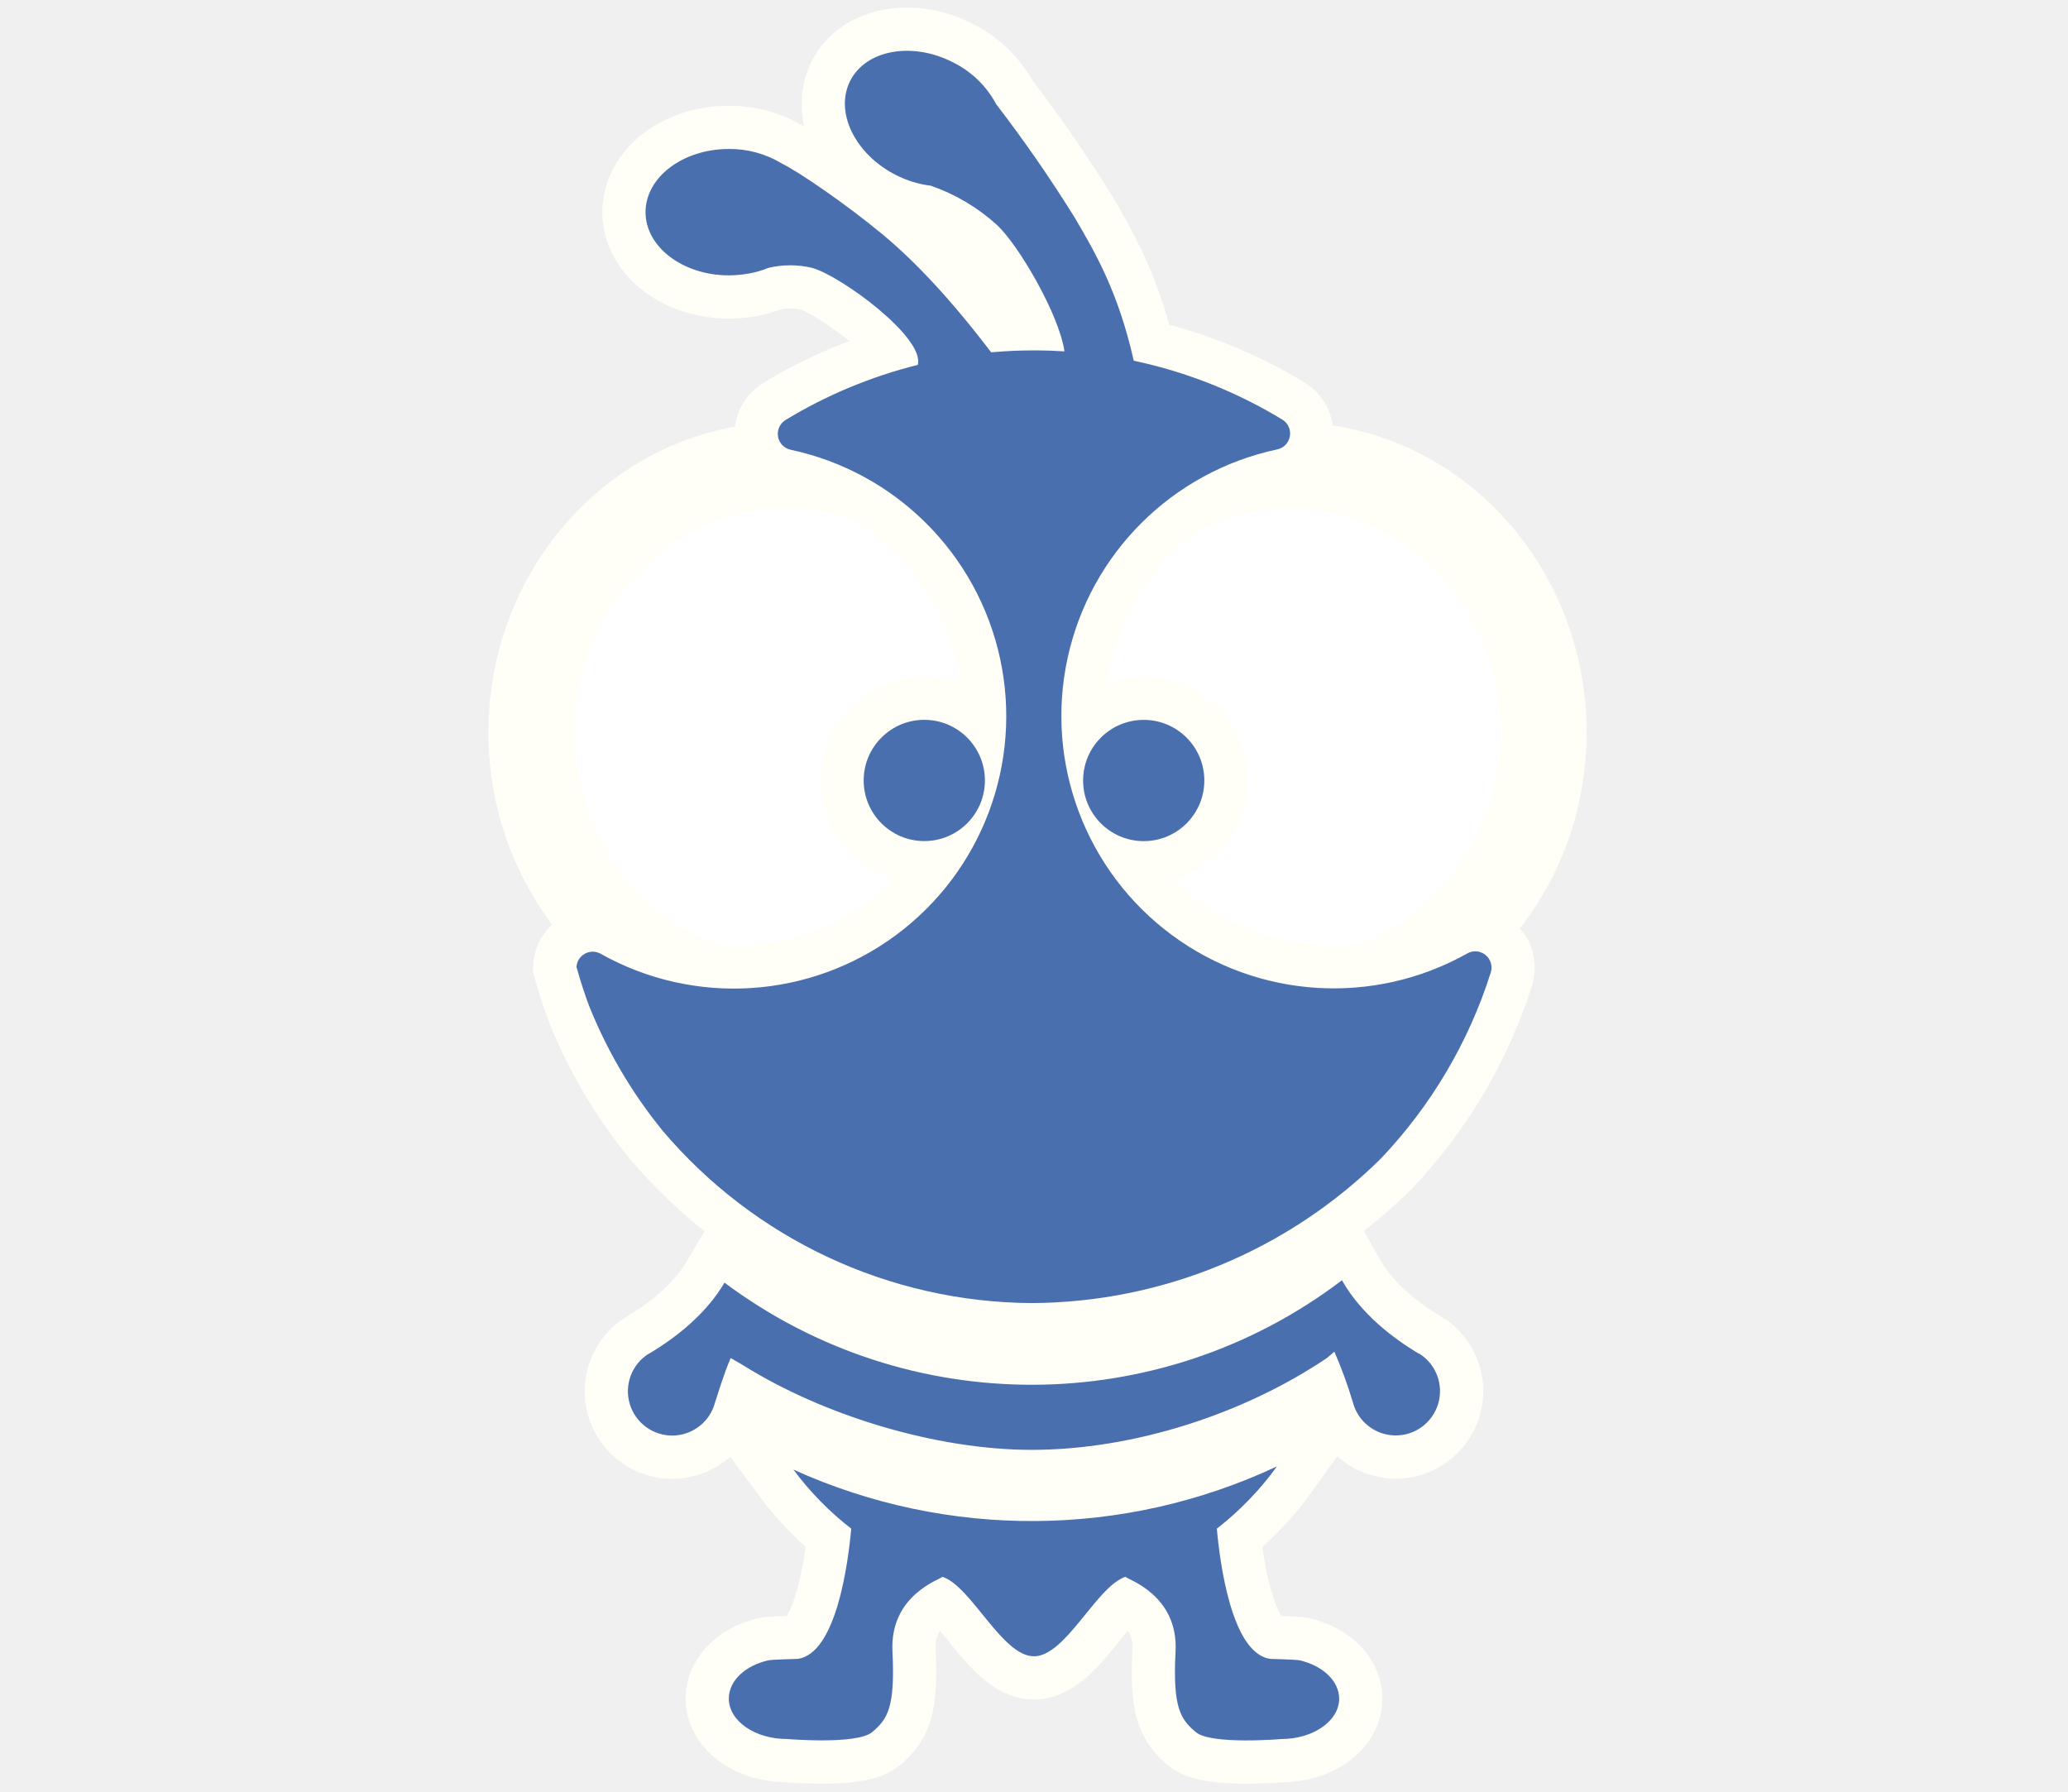
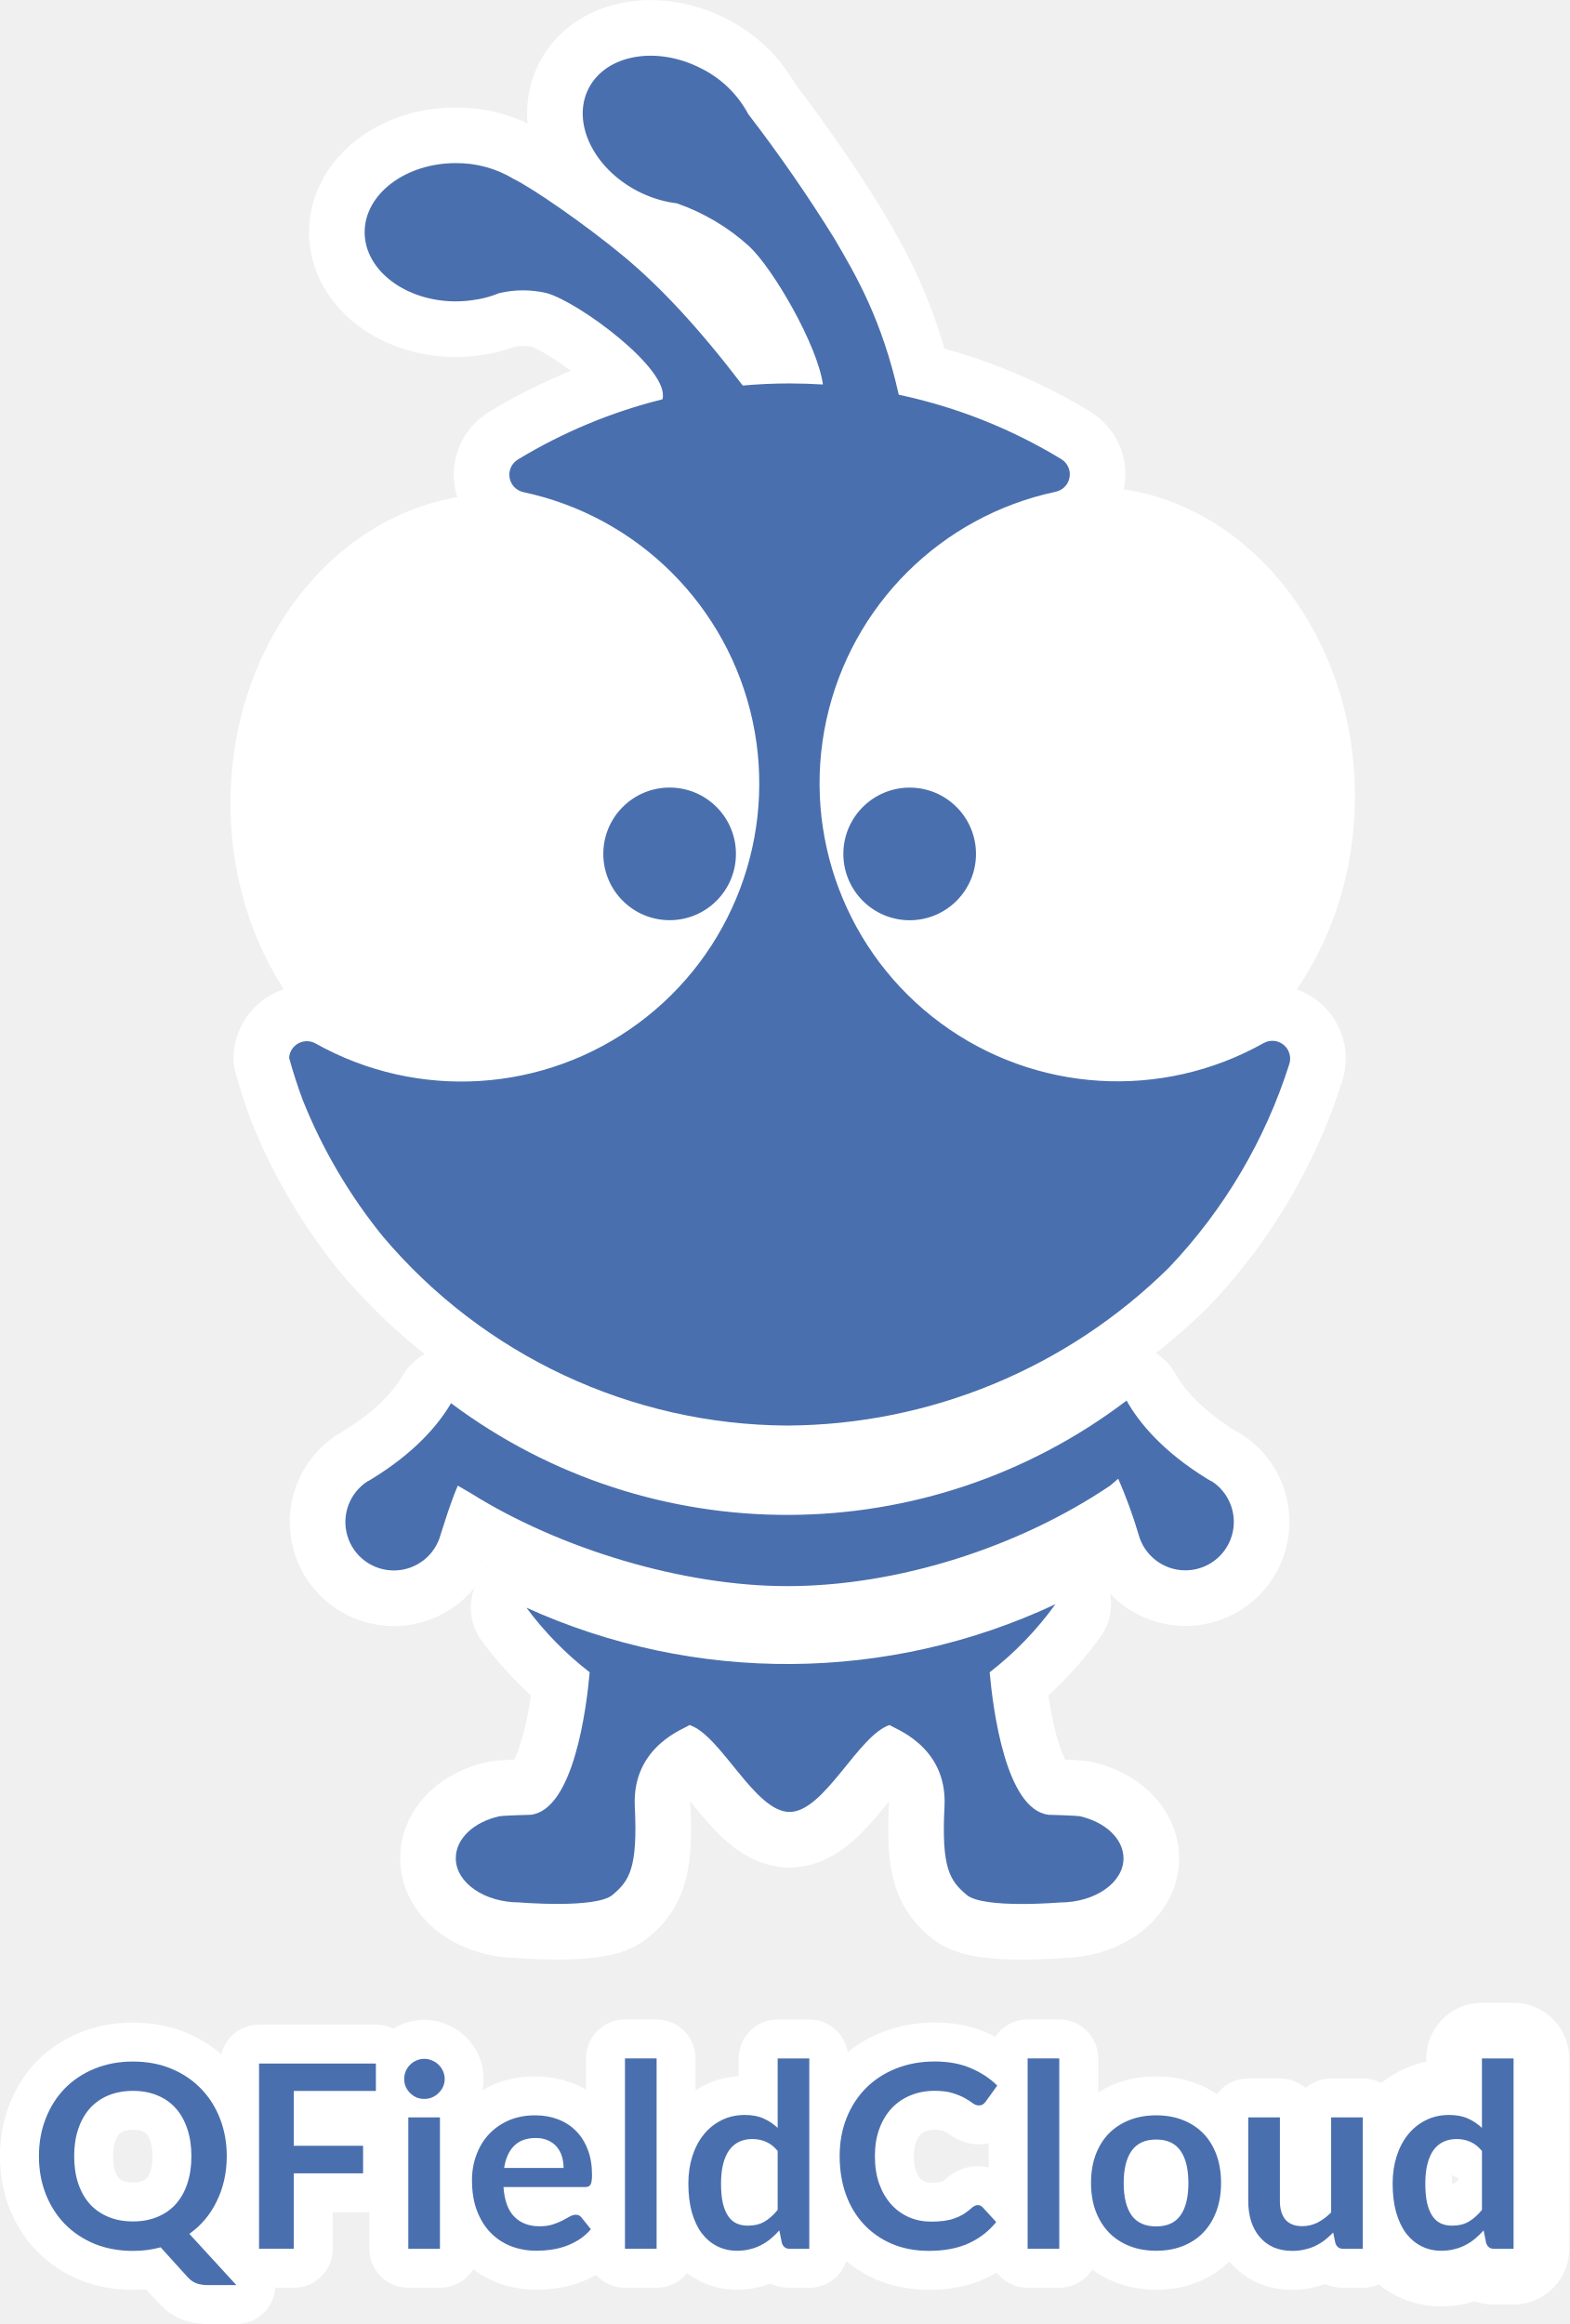
- <svg xmlns="http://www.w3.org/2000/svg" id="Ebene_1" data-name="Ebene 1" viewBox="0 0 406.677 352.192" version="1.1" width="406.677" height="352.192">
-   <defs id="defs4">
-     <style id="style2">.cls-1{fill:#fff;}.cls-2{font-size:46.06px;font-family:Lato-Bold, Lato;font-weight:700;letter-spacing:0.02em;}.cls-2,.cls-3{fill:#4a6fae;}</style>
+ <svg xmlns="http://www.w3.org/2000/svg" width="282.07" height="417.73" data-name="Ebene 1" version="1.1" viewBox="0 0 282.07 417.73" xml:space="preserve">
+   <defs>
+     <style>.cls-1{fill:#fff;}.cls-2{font-size:46.06px;font-family:Lato-Bold, Lato;font-weight:700;letter-spacing:0.02em;}.cls-2,.cls-3{fill:#4a6fae;}</style>
+     <style>.cls-1{fill:#fff;}.cls-2{font-size:46.06px;font-family:Lato-Bold, Lato;font-weight:700;letter-spacing:0.02em;}.cls-2,.cls-3{fill:#4a6fae;}</style>
  </defs>
-   <ellipse style="opacity:1;fill:#ffffff;stroke:#fffff8;stroke-width:17;stroke-linecap:round;stroke-linejoin:round;stroke-miterlimit:4;stroke-dasharray:none;stroke-opacity:1" id="path867-6" cx="253.65" cy="144.009" rx="49.857" ry="52.49" />
-   <ellipse style="opacity:1;fill:#ffffff;stroke:#fffff8;stroke-width:17;stroke-linecap:round;stroke-linejoin:round;stroke-miterlimit:4;stroke-dasharray:none;stroke-opacity:1" id="path867" cx="154.412" cy="144.009" rx="49.857" ry="52.49" />
-   <g id="g853-3" transform="translate(-85.99523,-43.27674)" style="fill:none;stroke:#fffff8;stroke-opacity:1;stroke-width:17;stroke-miterlimit:4;stroke-dasharray:none">
-     <path class="cls-3" d="m 291.36,249.43 a 11.92,11.92 0 1 0 -11.91,11.91 11.92,11.92 0 0 0 11.91,-11.91 z" transform="translate(-11.68,-52.69)" id="path10-6" style="fill:none;stroke:#fffff8;stroke-opacity:1;stroke-width:17;stroke-miterlimit:4;stroke-dasharray:none" />
-     <path class="cls-3" d="m 310.67,249.43 a 11.92,11.92 0 1 0 11.92,-11.92 11.92,11.92 0 0 0 -11.92,11.92 z" transform="translate(-11.68,-52.69)" id="path12-7" style="fill:none;stroke:#fffff8;stroke-opacity:1;stroke-width:17;stroke-miterlimit:4;stroke-dasharray:none" />
-     <path class="cls-3" d="m 213.49,293.66 a 94.53,94.53 0 0 0 14.4,24.52 95.82,95.82 0 0 0 72.67,34 98.34,98.34 0 0 0 68.63,-28.38 94.44,94.44 0 0 0 21.65,-36.62 3.2,3.2 0 0 0 -4.62,-3.75 53.57,53.57 0 1 1 -37.37,-99.1 3.2,3.2 0 0 0 1,-5.86 93.5,93.5 0 0 0 -29.22,-11.58 c -3,-13.37 -7.53,-21.21 -11.6,-28.12 a 270.52,270.52 0 0 0 -15.44,-22.3 19.34,19.34 0 0 0 -8.47,-8.23 c -8,-4.12 -17.1,-2.52 -20.23,3.58 -3.13,6.1 0.85,14.39 8.89,18.52 0.47,0.24 0.94,0.46 1.42,0.66 v 0 a 20.41,20.41 0 0 0 5.52,1.48 37.81,37.81 0 0 1 13,7.71 c 4.28,3.96 12.28,17.71 13.28,24.86 -2,-0.12 -4,-0.19 -6,-0.19 q -4.23,0 -8.41,0.38 c -8,-10.49 -14.87,-17.78 -21.31,-23.15 -7,-5.81 -16.45,-12.32 -19.9,-14 v 0 a 19.68,19.68 0 0 0 -10.4,-2.83 c -9,0 -16.36,5.56 -16.36,12.42 0,6.86 7.38,12.43 16.38,12.43 a 22,22 0 0 0 3.94,-0.37 v 0 H 245 a 19,19 0 0 0 3.8,-1.11 18.56,18.56 0 0 1 8.56,0 c 5.64,1.55 22.23,13.7 20.8,19.08 a 93.75,93.75 0 0 0 -26,10.83 3.2,3.2 0 0 0 1,5.86 53.56,53.56 0 1 1 -37.36,99.1 3.2,3.2 0 0 0 -4.76,2.58 q 1.06,3.84 2.45,7.58 z" transform="translate(-11.68,-52.69)" id="path14-5" style="fill:none;stroke:#fffff8;stroke-opacity:1;stroke-width:17;stroke-miterlimit:4;stroke-dasharray:none" />
-     <path class="cls-3" d="m 353.21,422.41 c -0.92,-0.15 -5.66,-0.27 -5.66,-0.27 -7.7,-0.93 -10,-19.08 -10.58,-25.61 a 59.64,59.64 0 0 0 11.82,-12.24 113.56,113.56 0 0 1 -95.09,0.63 59.55,59.55 0 0 0 11.37,11.61 c -0.58,6.53 -2.89,24.68 -10.59,25.61 0,0 -4.74,0.12 -5.65,0.27 -4.55,1 -7.83,4 -7.83,7.53 0,4.39 5.11,7.95 11.42,7.95 0,0 13.77,1.17 16.76,-1.35 2.99,-2.52 4.55,-4.73 4,-15.87 -0.55,-11.14 9.5,-14.18 9.82,-14.67 5.68,1.83 11.73,15.63 18,15.63 6.27,0 12.33,-13.8 18,-15.63 0.33,0.5 10.43,3.54 9.85,14.68 -0.58,11.14 1,13.35 4,15.87 3,2.52 16.77,1.35 16.77,1.35 6.3,0 11.41,-3.56 11.41,-7.95 -0.03,-3.52 -3.28,-6.5 -7.82,-7.54 z" transform="translate(-11.68,-52.69)" id="path16-3" style="fill:none;stroke:#fffff8;stroke-opacity:1;stroke-width:17;stroke-miterlimit:4;stroke-dasharray:none" />
-     <path class="cls-3" d="m 376.8,362.16 v 0 h -0.05 a 3.65,3.65 0 0 0 -0.54,-0.32 c -8.18,-5 -12.43,-10.24 -14.63,-14.15 a 100.89,100.89 0 0 1 -121.43,0.47 c -2.27,3.86 -6.5,8.9 -14.36,13.68 a 5.09,5.09 0 0 0 -0.54,0.32 h -0.05 v 0 a 8.71,8.71 0 1 0 13.08,9.6 c 0.76,-2.33 1.71,-5.55 3.08,-8.78 l 2.33,1.35 c 15.94,10 38.13,16.71 56.87,16.71 19.93,0 41.66,-7 58.09,-18.08 l 1.43,-1.23 a 88,88 0 0 1 3.65,10 8.71,8.71 0 1 0 13.07,-9.6 z" transform="translate(-11.68,-52.69)" id="path18-5" style="fill:none;stroke:#fffff8;stroke-opacity:1;stroke-width:17;stroke-miterlimit:4;stroke-dasharray:none" />
+   <ellipse cx="89.214" cy="144.39" rx="47.786" ry="55.618" fill="#fff" />
+   <ellipse cx="195.77" cy="143.1" rx="47.786" ry="55.618" fill="#fff" />
+   <g fill="none" stroke="#fff" stroke-linecap="round" stroke-linejoin="round">
+     <g stroke-width="14">
+       <path d="m40.762 387.57q0 2.234-0.461 4.284-0.461 2.027-1.336 3.8-0.852 1.773-2.096 3.27-1.244 1.474-2.833 2.602l8.452 9.212h-5.113q-1.105 0-2.004-0.299-0.875-0.299-1.612-1.105l-4.882-5.389q-1.175 0.322-2.418 0.484-1.221 0.161-2.556 0.161-3.777 0-6.909-1.267-3.109-1.29-5.343-3.57-2.211-2.28-3.432-5.389-1.221-3.132-1.221-6.794t1.221-6.771q1.221-3.132 3.432-5.412 2.234-2.28 5.343-3.547 3.132-1.29 6.909-1.29 3.777 0 6.886 1.29t5.32 3.57q2.211 2.257 3.432 5.389 1.221 3.109 1.221 6.771zm-6.356 0q0-2.741-0.737-4.905-0.714-2.188-2.073-3.708t-3.316-2.326q-1.935-0.806-4.376-0.806t-4.399 0.806q-1.958 0.806-3.339 2.326-1.359 1.52-2.096 3.708-0.737 2.165-0.737 4.905t0.737 4.928q0.737 2.165 2.096 3.685 1.382 1.497 3.339 2.303 1.958 0.806 4.399 0.806t4.376-0.806q1.958-0.806 3.316-2.303 1.359-1.52 2.073-3.685 0.737-2.188 0.737-4.928z" />
+       <path d="m67.569 370.92v4.928h-14.762v9.857h12.459v4.951h-12.459v13.565h-6.241v-33.301z" />
+       <path d="m79.084 380.59v23.629h-5.688v-23.629zm0.852-6.886q0 0.737-0.299 1.382t-0.806 1.129q-0.484 0.484-1.151 0.783-0.668 0.276-1.428 0.276-0.737 0-1.405-0.276-0.645-0.299-1.129-0.783t-0.783-1.129q-0.276-0.645-0.276-1.382 0-0.76 0.276-1.428 0.299-0.668 0.783-1.151t1.129-0.76q0.668-0.299 1.405-0.299 0.76 0 1.428 0.299 0.668 0.276 1.151 0.76 0.507 0.484 0.806 1.151t0.299 1.428z" />
+       <path d="m96.195 380.22q2.234 0 4.099 0.714 1.889 0.714 3.247 2.096 1.359 1.359 2.119 3.362 0.76 1.981 0.76 4.537 0 0.645-0.069 1.082-0.046 0.415-0.207 0.668-0.138 0.23-0.392 0.345-0.253 0.092-0.645 0.092h-14.601q0.253 3.639 1.958 5.343t4.514 1.704q1.382 0 2.372-0.322 1.013-0.322 1.75-0.714 0.76-0.392 1.313-0.714 0.576-0.322 1.105-0.322 0.345 0 0.599 0.138t0.438 0.392l1.658 2.073q-0.944 1.105-2.119 1.865-1.175 0.737-2.464 1.198-1.267 0.438-2.602 0.622-1.313 0.184-2.556 0.184-2.464 0-4.583-0.806-2.119-0.829-3.685-2.418-1.566-1.612-2.464-3.961-0.898-2.372-0.898-5.481 0-2.418 0.783-4.537 0.783-2.142 2.234-3.708 1.474-1.589 3.57-2.51 2.119-0.921 4.767-0.921zm0.115 4.076q-2.487 0-3.892 1.405t-1.796 3.984h10.686q0-1.105-0.299-2.073-0.299-0.99-0.921-1.727-0.622-0.737-1.566-1.151-0.944-0.438-2.211-0.438z" />
+       <path d="m118.03 369.99v34.223h-5.688v-34.223z" />
+       <path d="m142 404.22q-1.105 0-1.451-1.036l-0.461-2.28q-0.737 0.829-1.543 1.497t-1.75 1.151q-0.921 0.484-2.004 0.737-1.059 0.276-2.303 0.276-1.935 0-3.547-0.806t-2.787-2.326q-1.151-1.543-1.796-3.8-0.622-2.257-0.622-5.159 0-2.625 0.714-4.882t2.05-3.915 3.201-2.579q1.865-0.944 4.191-0.944 1.981 0 3.385 0.645 1.405 0.622 2.51 1.681v-12.482h5.688v34.223zm-7.577-4.168q1.773 0 3.017-0.737t2.349-2.096v-10.594q-0.967-1.175-2.119-1.658-1.129-0.484-2.441-0.484-1.29 0-2.349 0.484-1.036 0.484-1.773 1.474-0.714 0.967-1.105 2.487-0.392 1.497-0.392 3.547 0 2.073 0.322 3.524 0.345 1.428 0.967 2.349 0.622 0.898 1.52 1.313 0.898 0.392 2.004 0.392z" />
+       <path d="m175.76 396.36q0.507 0 0.875 0.392l2.441 2.648q-2.027 2.51-4.997 3.846-2.948 1.336-7.093 1.336-3.708 0-6.679-1.267-2.948-1.267-5.044-3.524t-3.224-5.389q-1.105-3.132-1.105-6.84 0-3.754 1.244-6.863 1.244-3.132 3.501-5.389t5.389-3.501q3.155-1.267 6.955-1.267 3.708 0 6.471 1.198 2.787 1.175 4.767 3.132l-2.073 2.879q-0.184 0.276-0.484 0.484-0.276 0.207-0.783 0.207-0.53 0-1.082-0.415t-1.405-0.898-2.165-0.898q-1.29-0.415-3.293-0.415-2.349 0-4.33 0.829-1.958 0.806-3.385 2.326-1.405 1.52-2.211 3.708-0.783 2.165-0.783 4.882 0 2.81 0.783 4.997 0.806 2.188 2.165 3.685t3.201 2.303q1.842 0.783 3.961 0.783 1.267 0 2.28-0.138 1.036-0.138 1.889-0.438 0.875-0.299 1.635-0.76 0.783-0.484 1.543-1.175 0.23-0.207 0.484-0.322 0.253-0.138 0.553-0.138z" />
+       <path d="m190.41 369.99v34.223h-5.688v-34.223z" />
+       <path d="m207.84 380.22q2.648 0 4.79 0.852 2.165 0.852 3.685 2.418t2.349 3.823 0.829 5.044q0 2.81-0.829 5.067t-2.349 3.846-3.685 2.441q-2.142 0.852-4.79 0.852t-4.813-0.852-3.708-2.441q-1.52-1.589-2.372-3.846-0.829-2.257-0.829-5.067 0-2.787 0.829-5.044 0.852-2.257 2.372-3.823 1.543-1.566 3.708-2.418t4.813-0.852zm0 19.967q2.948 0 4.353-1.981 1.428-1.981 1.428-5.804t-1.428-5.827q-1.405-2.004-4.353-2.004-2.994 0-4.422 2.027-1.428 2.004-1.428 5.804t1.428 5.804q1.428 1.981 4.422 1.981z" />
+       <path d="m230.07 380.59v15.016q0 2.165 0.99 3.362 1.013 1.175 3.017 1.175 1.474 0 2.764-0.645 1.29-0.668 2.441-1.819v-17.088h5.688v23.629h-3.478q-1.105 0-1.451-1.036l-0.392-1.889q-0.737 0.737-1.52 1.359-0.783 0.599-1.681 1.036-0.875 0.415-1.911 0.645-1.013 0.253-2.188 0.253-1.935 0-3.432-0.645-1.474-0.668-2.487-1.865t-1.543-2.833q-0.507-1.658-0.507-3.639v-15.016z" />
+     </g>
+     <path d="m268.6 404.22q-1.105 0-1.451-1.036l-0.461-2.28q-0.737 0.829-1.543 1.497t-1.75 1.151q-0.921 0.484-2.004 0.737-1.059 0.276-2.303 0.276-1.935 0-3.547-0.806t-2.787-2.326q-1.151-1.543-1.796-3.8-0.622-2.257-0.622-5.159 0-2.625 0.714-4.882t2.05-3.915 3.201-2.579q1.865-0.944 4.191-0.944 1.981 0 3.385 0.645 1.405 0.622 2.51 1.681v-12.482h5.688v34.223zm-7.577-4.168q1.773 0 3.017-0.737t2.349-2.096v-10.594q-0.967-1.175-2.119-1.658-1.129-0.484-2.441-0.484-1.29 0-2.349 0.484-1.036 0.484-1.773 1.474-0.714 0.967-1.105 2.487-0.392 1.497-0.392 3.547 0 2.073 0.322 3.524 0.345 1.428 0.967 2.349 0.622 0.898 1.52 1.313 0.898 0.392 2.004 0.392z" stroke-width="20" />
+     <path class="cls-3" d="m132.29 153.49a11.92 11.92 0 1 0-11.91 11.91 11.92 11.92 0 0 0 11.91-11.91z" stroke-width="14" />
+     <path class="cls-3" d="m151.6 153.49a11.92 11.92 0 1 0 11.92-11.92 11.92 11.92 0 0 0-11.92 11.92z" stroke-width="14" />
+     <g stroke-width="20">
+       <path class="cls-3" d="m54.417 197.72a94.53 94.53 0 0 0 14.4 24.52 95.82 95.82 0 0 0 72.67 34 98.34 98.34 0 0 0 68.63-28.38 94.44 94.44 0 0 0 21.65-36.62 3.2 3.2 0 0 0-4.62-3.75 53.57 53.57 0 1 1-37.37-99.1 3.2 3.2 0 0 0 1-5.86 93.5 93.5 0 0 0-29.22-11.58c-3-13.37-7.53-21.21-11.6-28.12a270.52 270.52 0 0 0-15.44-22.3 19.34 19.34 0 0 0-8.47-8.23c-8-4.12-17.1-2.52-20.23 3.58-3.13 6.1 0.85 14.39 8.89 18.52 0.47 0.24 0.94 0.46 1.42 0.66a20.41 20.41 0 0 0 5.52 1.48 37.81 37.81 0 0 1 13 7.71c4.28 3.96 12.28 17.71 13.28 24.86-2-0.12-4-0.19-6-0.19q-4.23 0-8.41 0.38c-8-10.49-14.87-17.78-21.31-23.15-7-5.81-16.45-12.32-19.9-14a19.68 19.68 0 0 0-10.4-2.83c-9 0-16.36 5.56-16.36 12.42s7.38 12.43 16.38 12.43a22 22 0 0 0 3.94-0.37h0.06a19 19 0 0 0 3.8-1.11 18.56 18.56 0 0 1 8.56 0c5.64 1.55 22.23 13.7 20.8 19.08a93.75 93.75 0 0 0-26 10.83 3.2 3.2 0 0 0 1 5.86 53.56 53.56 0 1 1-37.36 99.1 3.2 3.2 0 0 0-4.76 2.58q1.06 3.84 2.45 7.58z" />
+       <path class="cls-3" d="m194.14 326.47c-0.92-0.15-5.66-0.27-5.66-0.27-7.7-0.93-10-19.08-10.58-25.61a59.64 59.64 0 0 0 11.82-12.24 113.56 113.56 0 0 1-95.09 0.63 59.55 59.55 0 0 0 11.37 11.61c-0.58 6.53-2.89 24.68-10.59 25.61 0 0-4.74 0.12-5.65 0.27-4.55 1-7.83 4-7.83 7.53 0 4.39 5.11 7.95 11.42 7.95 0 0 13.77 1.17 16.76-1.35s4.55-4.73 4-15.87 9.5-14.18 9.82-14.67c5.68 1.83 11.73 15.63 18 15.63s12.33-13.8 18-15.63c0.33 0.5 10.43 3.54 9.85 14.68s1 13.35 4 15.87 16.77 1.35 16.77 1.35c6.3 0 11.41-3.56 11.41-7.95-0.03-3.52-3.28-6.5-7.82-7.54z" />
+       <path class="cls-3" d="m217.73 266.22h-0.05a3.65 3.65 0 0 0-0.54-0.32c-8.18-5-12.43-10.24-14.63-14.15a100.89 100.89 0 0 1-121.43 0.47c-2.27 3.86-6.5 8.9-14.36 13.68a5.09 5.09 0 0 0-0.54 0.32h-0.05a8.71 8.71 0 1 0 13.08 9.6c0.76-2.33 1.71-5.55 3.08-8.78l2.33 1.35c15.94 10 38.13 16.71 56.87 16.71 19.93 0 41.66-7 58.09-18.08l1.43-1.23a88 88 0 0 1 3.65 10 8.71 8.71 0 1 0 13.07-9.6z" />
+     </g>
  </g>
-   <g id="g853" transform="translate(-85.99523,-43.27675)">
-     <path class="cls-3" d="m 291.36,249.43 a 11.92,11.92 0 1 0 -11.91,11.91 11.92,11.92 0 0 0 11.91,-11.91 z" transform="translate(-11.68,-52.69)" id="path10" />
-     <path class="cls-3" d="m 310.67,249.43 a 11.92,11.92 0 1 0 11.92,-11.92 11.92,11.92 0 0 0 -11.92,11.92 z" transform="translate(-11.68,-52.69)" id="path12" />
-     <path class="cls-3" d="m 213.49,293.66 a 94.53,94.53 0 0 0 14.4,24.52 95.82,95.82 0 0 0 72.67,34 98.34,98.34 0 0 0 68.63,-28.38 94.44,94.44 0 0 0 21.65,-36.62 3.2,3.2 0 0 0 -4.62,-3.75 53.57,53.57 0 1 1 -37.37,-99.1 3.2,3.2 0 0 0 1,-5.86 93.5,93.5 0 0 0 -29.22,-11.58 c -3,-13.37 -7.53,-21.21 -11.6,-28.12 a 270.52,270.52 0 0 0 -15.44,-22.3 19.34,19.34 0 0 0 -8.47,-8.23 c -8,-4.12 -17.1,-2.52 -20.23,3.58 -3.13,6.1 0.85,14.39 8.89,18.52 0.47,0.24 0.94,0.46 1.42,0.66 v 0 a 20.41,20.41 0 0 0 5.52,1.48 37.81,37.81 0 0 1 13,7.71 c 4.28,3.96 12.28,17.71 13.28,24.86 -2,-0.12 -4,-0.19 -6,-0.19 q -4.23,0 -8.41,0.38 c -8,-10.49 -14.87,-17.78 -21.31,-23.15 -7,-5.81 -16.45,-12.32 -19.9,-14 v 0 a 19.68,19.68 0 0 0 -10.4,-2.83 c -9,0 -16.36,5.56 -16.36,12.42 0,6.86 7.38,12.43 16.38,12.43 a 22,22 0 0 0 3.94,-0.37 v 0 H 245 a 19,19 0 0 0 3.8,-1.11 18.56,18.56 0 0 1 8.56,0 c 5.64,1.55 22.23,13.7 20.8,19.08 a 93.75,93.75 0 0 0 -26,10.83 3.2,3.2 0 0 0 1,5.86 53.56,53.56 0 1 1 -37.36,99.1 3.2,3.2 0 0 0 -4.76,2.58 q 1.06,3.84 2.45,7.58 z" transform="translate(-11.68,-52.69)" id="path14" />
-     <path class="cls-3" d="m 353.21,422.41 c -0.92,-0.15 -5.66,-0.27 -5.66,-0.27 -7.7,-0.93 -10,-19.08 -10.58,-25.61 a 59.64,59.64 0 0 0 11.82,-12.24 113.56,113.56 0 0 1 -95.09,0.63 59.55,59.55 0 0 0 11.37,11.61 c -0.58,6.53 -2.89,24.68 -10.59,25.61 0,0 -4.74,0.12 -5.65,0.27 -4.55,1 -7.83,4 -7.83,7.53 0,4.39 5.11,7.95 11.42,7.95 0,0 13.77,1.17 16.76,-1.35 2.99,-2.52 4.55,-4.73 4,-15.87 -0.55,-11.14 9.5,-14.18 9.82,-14.67 5.68,1.83 11.73,15.63 18,15.63 6.27,0 12.33,-13.8 18,-15.63 0.33,0.5 10.43,3.54 9.85,14.68 -0.58,11.14 1,13.35 4,15.87 3,2.52 16.77,1.35 16.77,1.35 6.3,0 11.41,-3.56 11.41,-7.95 -0.03,-3.52 -3.28,-6.5 -7.82,-7.54 z" transform="translate(-11.68,-52.69)" id="path16" />
-     <path class="cls-3" d="m 376.8,362.16 v 0 h -0.05 a 3.65,3.65 0 0 0 -0.54,-0.32 c -8.18,-5 -12.43,-10.24 -14.63,-14.15 a 100.89,100.89 0 0 1 -121.43,0.47 c -2.27,3.86 -6.5,8.9 -14.36,13.68 a 5.09,5.09 0 0 0 -0.54,0.32 h -0.05 v 0 a 8.71,8.71 0 1 0 13.08,9.6 c 0.76,-2.33 1.71,-5.55 3.08,-8.78 l 2.33,1.35 c 15.94,10 38.13,16.71 56.87,16.71 19.93,0 41.66,-7 58.09,-18.08 l 1.43,-1.23 a 88,88 0 0 1 3.65,10 8.71,8.71 0 1 0 13.07,-9.6 z" transform="translate(-11.68,-52.69)" id="path18" />
+   <g fill="#4a6fae">
+     <g transform="translate(7.751 10.011)" aria-label="QFieldCloud">
+       <path d="m33.011 377.56q0 2.234-0.461 4.284-0.461 2.027-1.336 3.8-0.852 1.773-2.096 3.27-1.244 1.474-2.833 2.602l8.452 9.212h-5.113q-1.105 0-2.004-0.299-0.875-0.299-1.612-1.105l-4.882-5.389q-1.175 0.322-2.418 0.484-1.221 0.161-2.556 0.161-3.777 0-6.909-1.267-3.109-1.29-5.343-3.57-2.211-2.28-3.432-5.389-1.221-3.132-1.221-6.794t1.221-6.771q1.221-3.132 3.432-5.412 2.234-2.28 5.343-3.547 3.132-1.29 6.909-1.29 3.777 0 6.886 1.29t5.32 3.57q2.211 2.257 3.432 5.389 1.221 3.109 1.221 6.771zm-6.356 0q0-2.741-0.737-4.905-0.714-2.188-2.073-3.708t-3.316-2.326q-1.935-0.806-4.376-0.806t-4.399 0.806q-1.958 0.806-3.339 2.326-1.359 1.52-2.096 3.708-0.737 2.165-0.737 4.905t0.737 4.928q0.737 2.165 2.096 3.685 1.382 1.497 3.339 2.303 1.958 0.806 4.399 0.806t4.376-0.806q1.958-0.806 3.316-2.303 1.359-1.52 2.073-3.685 0.737-2.188 0.737-4.928z" />
+       <path d="m59.818 360.9v4.928h-14.762v9.857h12.459v4.951h-12.459v13.565h-6.241v-33.301z" />
+       <path d="m71.333 370.58v23.629h-5.688v-23.629zm0.852-6.886q0 0.737-0.299 1.382t-0.806 1.129q-0.484 0.484-1.151 0.783-0.668 0.276-1.428 0.276-0.737 0-1.405-0.276-0.645-0.299-1.129-0.783t-0.783-1.129q-0.276-0.645-0.276-1.382 0-0.76 0.276-1.428 0.299-0.668 0.783-1.151t1.129-0.76q0.668-0.299 1.405-0.299 0.76 0 1.428 0.299 0.668 0.276 1.151 0.76 0.507 0.484 0.806 1.151t0.299 1.428z" />
+       <path d="m88.444 370.21q2.234 0 4.099 0.714 1.889 0.714 3.247 2.096 1.359 1.359 2.119 3.362 0.76 1.981 0.76 4.537 0 0.645-0.069 1.082-0.046 0.415-0.207 0.668-0.138 0.23-0.392 0.345-0.253 0.092-0.645 0.092h-14.601q0.253 3.639 1.958 5.343t4.514 1.704q1.382 0 2.372-0.322 1.013-0.322 1.75-0.714 0.76-0.392 1.313-0.714 0.576-0.322 1.105-0.322 0.345 0 0.599 0.138t0.438 0.392l1.658 2.073q-0.944 1.105-2.119 1.865-1.175 0.737-2.464 1.198-1.267 0.438-2.602 0.622-1.313 0.184-2.556 0.184-2.464 0-4.583-0.806-2.119-0.829-3.685-2.418-1.566-1.612-2.464-3.961-0.898-2.372-0.898-5.481 0-2.418 0.783-4.537 0.783-2.142 2.234-3.708 1.474-1.589 3.57-2.51 2.119-0.921 4.767-0.921zm0.115 4.076q-2.487 0-3.892 1.405t-1.796 3.984h10.686q0-1.105-0.299-2.073-0.299-0.99-0.921-1.727t-1.566-1.151q-0.944-0.438-2.211-0.438z" />
+       <path d="m110.28 359.98v34.223h-5.688v-34.223z" />
+       <path d="m134.25 394.21q-1.105 0-1.451-1.036l-0.461-2.28q-0.737 0.829-1.543 1.497t-1.75 1.151q-0.921 0.484-2.004 0.737-1.059 0.276-2.303 0.276-1.935 0-3.547-0.806t-2.787-2.326q-1.151-1.543-1.796-3.8-0.622-2.257-0.622-5.159 0-2.625 0.714-4.882t2.05-3.915 3.201-2.579q1.865-0.944 4.191-0.944 1.981 0 3.385 0.645 1.405 0.622 2.51 1.681v-12.482h5.688v34.223zm-7.577-4.168q1.773 0 3.017-0.737t2.349-2.096v-10.594q-0.967-1.175-2.119-1.658-1.129-0.484-2.441-0.484-1.29 0-2.349 0.484-1.036 0.484-1.773 1.474-0.714 0.967-1.105 2.487-0.392 1.497-0.392 3.547 0 2.073 0.322 3.524 0.345 1.428 0.967 2.349 0.622 0.898 1.52 1.313 0.898 0.392 2.004 0.392z" />
+       <path d="m168.01 386.35q0.507 0 0.875 0.392l2.441 2.648q-2.027 2.51-4.997 3.846-2.948 1.336-7.093 1.336-3.708 0-6.679-1.267-2.948-1.267-5.044-3.524t-3.224-5.389q-1.105-3.132-1.105-6.84 0-3.754 1.244-6.863 1.244-3.132 3.501-5.389t5.389-3.501q3.155-1.267 6.955-1.267 3.708 0 6.471 1.198 2.787 1.175 4.767 3.132l-2.073 2.879q-0.184 0.276-0.484 0.484-0.276 0.207-0.783 0.207-0.53 0-1.082-0.415t-1.405-0.898-2.165-0.898q-1.29-0.415-3.293-0.415-2.349 0-4.33 0.829-1.958 0.806-3.385 2.326-1.405 1.52-2.211 3.708-0.783 2.165-0.783 4.882 0 2.81 0.783 4.997 0.806 2.188 2.165 3.685t3.201 2.303q1.842 0.783 3.961 0.783 1.267 0 2.28-0.138 1.036-0.138 1.889-0.438 0.875-0.299 1.635-0.76 0.783-0.484 1.543-1.175 0.23-0.207 0.484-0.322 0.253-0.138 0.553-0.138z" />
+       <path d="m182.66 359.98v34.223h-5.688v-34.223z" />
+       <path d="m200.09 370.21q2.648 0 4.79 0.852 2.165 0.852 3.685 2.418t2.349 3.823 0.829 5.044q0 2.81-0.829 5.067t-2.349 3.846-3.685 2.441q-2.142 0.852-4.79 0.852t-4.813-0.852-3.708-2.441q-1.52-1.589-2.372-3.846-0.829-2.257-0.829-5.067 0-2.787 0.829-5.044 0.852-2.257 2.372-3.823 1.543-1.566 3.708-2.418t4.813-0.852zm0 19.967q2.948 0 4.353-1.981 1.428-1.981 1.428-5.804t-1.428-5.827q-1.405-2.004-4.353-2.004-2.994 0-4.422 2.027-1.428 2.004-1.428 5.804t1.428 5.804q1.428 1.981 4.422 1.981z" />
+       <path d="m222.32 370.58v15.016q0 2.165 0.99 3.362 1.013 1.175 3.017 1.175 1.474 0 2.764-0.645 1.29-0.668 2.441-1.819v-17.088h5.688v23.629h-3.478q-1.105 0-1.451-1.036l-0.392-1.889q-0.737 0.737-1.52 1.359-0.783 0.599-1.681 1.036-0.875 0.415-1.911 0.645-1.013 0.253-2.188 0.253-1.935 0-3.432-0.645-1.474-0.668-2.487-1.865t-1.543-2.833q-0.507-1.658-0.507-3.639v-15.016z" />
+       <path d="m260.85 394.21q-1.105 0-1.451-1.036l-0.461-2.28q-0.737 0.829-1.543 1.497t-1.75 1.151q-0.921 0.484-2.004 0.737-1.059 0.276-2.303 0.276-1.935 0-3.547-0.806t-2.787-2.326q-1.151-1.543-1.796-3.8-0.622-2.257-0.622-5.159 0-2.625 0.714-4.882t2.05-3.915 3.201-2.579q1.865-0.944 4.191-0.944 1.981 0 3.385 0.645 1.405 0.622 2.51 1.681v-12.482h5.688v34.223zm-7.577-4.168q1.773 0 3.017-0.737t2.349-2.096v-10.594q-0.967-1.175-2.119-1.658-1.129-0.484-2.441-0.484-1.29 0-2.349 0.484-1.036 0.484-1.773 1.474-0.714 0.967-1.105 2.487-0.392 1.497-0.392 3.547 0 2.073 0.322 3.524 0.345 1.428 0.967 2.349 0.622 0.898 1.52 1.313 0.898 0.392 2.004 0.392z" />
+     </g>
+     <path class="cls-3" d="m132.29 153.49a11.92 11.92 0 1 0-11.91 11.91 11.92 11.92 0 0 0 11.91-11.91z" />
+     <path class="cls-3" d="m151.6 153.49a11.92 11.92 0 1 0 11.92-11.92 11.92 11.92 0 0 0-11.92 11.92z" />
+     <path class="cls-3" d="m54.417 197.72a94.53 94.53 0 0 0 14.4 24.52 95.82 95.82 0 0 0 72.67 34 98.34 98.34 0 0 0 68.63-28.38 94.44 94.44 0 0 0 21.65-36.62 3.2 3.2 0 0 0-4.62-3.75 53.57 53.57 0 1 1-37.37-99.1 3.2 3.2 0 0 0 1-5.86 93.5 93.5 0 0 0-29.22-11.58c-3-13.37-7.53-21.21-11.6-28.12a270.52 270.52 0 0 0-15.44-22.3 19.34 19.34 0 0 0-8.47-8.23c-8-4.12-17.1-2.52-20.23 3.58-3.13 6.1 0.85 14.39 8.89 18.52 0.47 0.24 0.94 0.46 1.42 0.66a20.41 20.41 0 0 0 5.52 1.48 37.81 37.81 0 0 1 13 7.71c4.28 3.96 12.28 17.71 13.28 24.86-2-0.12-4-0.19-6-0.19q-4.23 0-8.41 0.38c-8-10.49-14.87-17.78-21.31-23.15-7-5.81-16.45-12.32-19.9-14a19.68 19.68 0 0 0-10.4-2.83c-9 0-16.36 5.56-16.36 12.42s7.38 12.43 16.38 12.43a22 22 0 0 0 3.94-0.37h0.06a19 19 0 0 0 3.8-1.11 18.56 18.56 0 0 1 8.56 0c5.64 1.55 22.23 13.7 20.8 19.08a93.75 93.75 0 0 0-26 10.83 3.2 3.2 0 0 0 1 5.86 53.56 53.56 0 1 1-37.36 99.1 3.2 3.2 0 0 0-4.76 2.58q1.06 3.84 2.45 7.58z" />
+     <path class="cls-3" d="m194.14 326.47c-0.92-0.15-5.66-0.27-5.66-0.27-7.7-0.93-10-19.08-10.58-25.61a59.64 59.64 0 0 0 11.82-12.24 113.56 113.56 0 0 1-95.09 0.63 59.55 59.55 0 0 0 11.37 11.61c-0.58 6.53-2.89 24.68-10.59 25.61 0 0-4.74 0.12-5.65 0.27-4.55 1-7.83 4-7.83 7.53 0 4.39 5.11 7.95 11.42 7.95 0 0 13.77 1.17 16.76-1.35s4.55-4.73 4-15.87 9.5-14.18 9.82-14.67c5.68 1.83 11.73 15.63 18 15.63s12.33-13.8 18-15.63c0.33 0.5 10.43 3.54 9.85 14.68s1 13.35 4 15.87 16.77 1.35 16.77 1.35c6.3 0 11.41-3.56 11.41-7.95-0.03-3.52-3.28-6.5-7.82-7.54z" />
+     <path class="cls-3" d="m217.73 266.22h-0.05a3.65 3.65 0 0 0-0.54-0.32c-8.18-5-12.43-10.24-14.63-14.15a100.89 100.89 0 0 1-121.43 0.47c-2.27 3.86-6.5 8.9-14.36 13.68a5.09 5.09 0 0 0-0.54 0.32h-0.05a8.71 8.71 0 1 0 13.08 9.6c0.76-2.33 1.71-5.55 3.08-8.78l2.33 1.35c15.94 10 38.13 16.71 56.87 16.71 19.93 0 41.66-7 58.09-18.08l1.43-1.23a88 88 0 0 1 3.65 10 8.71 8.71 0 1 0 13.07-9.6z" />
  </g>
</svg>
